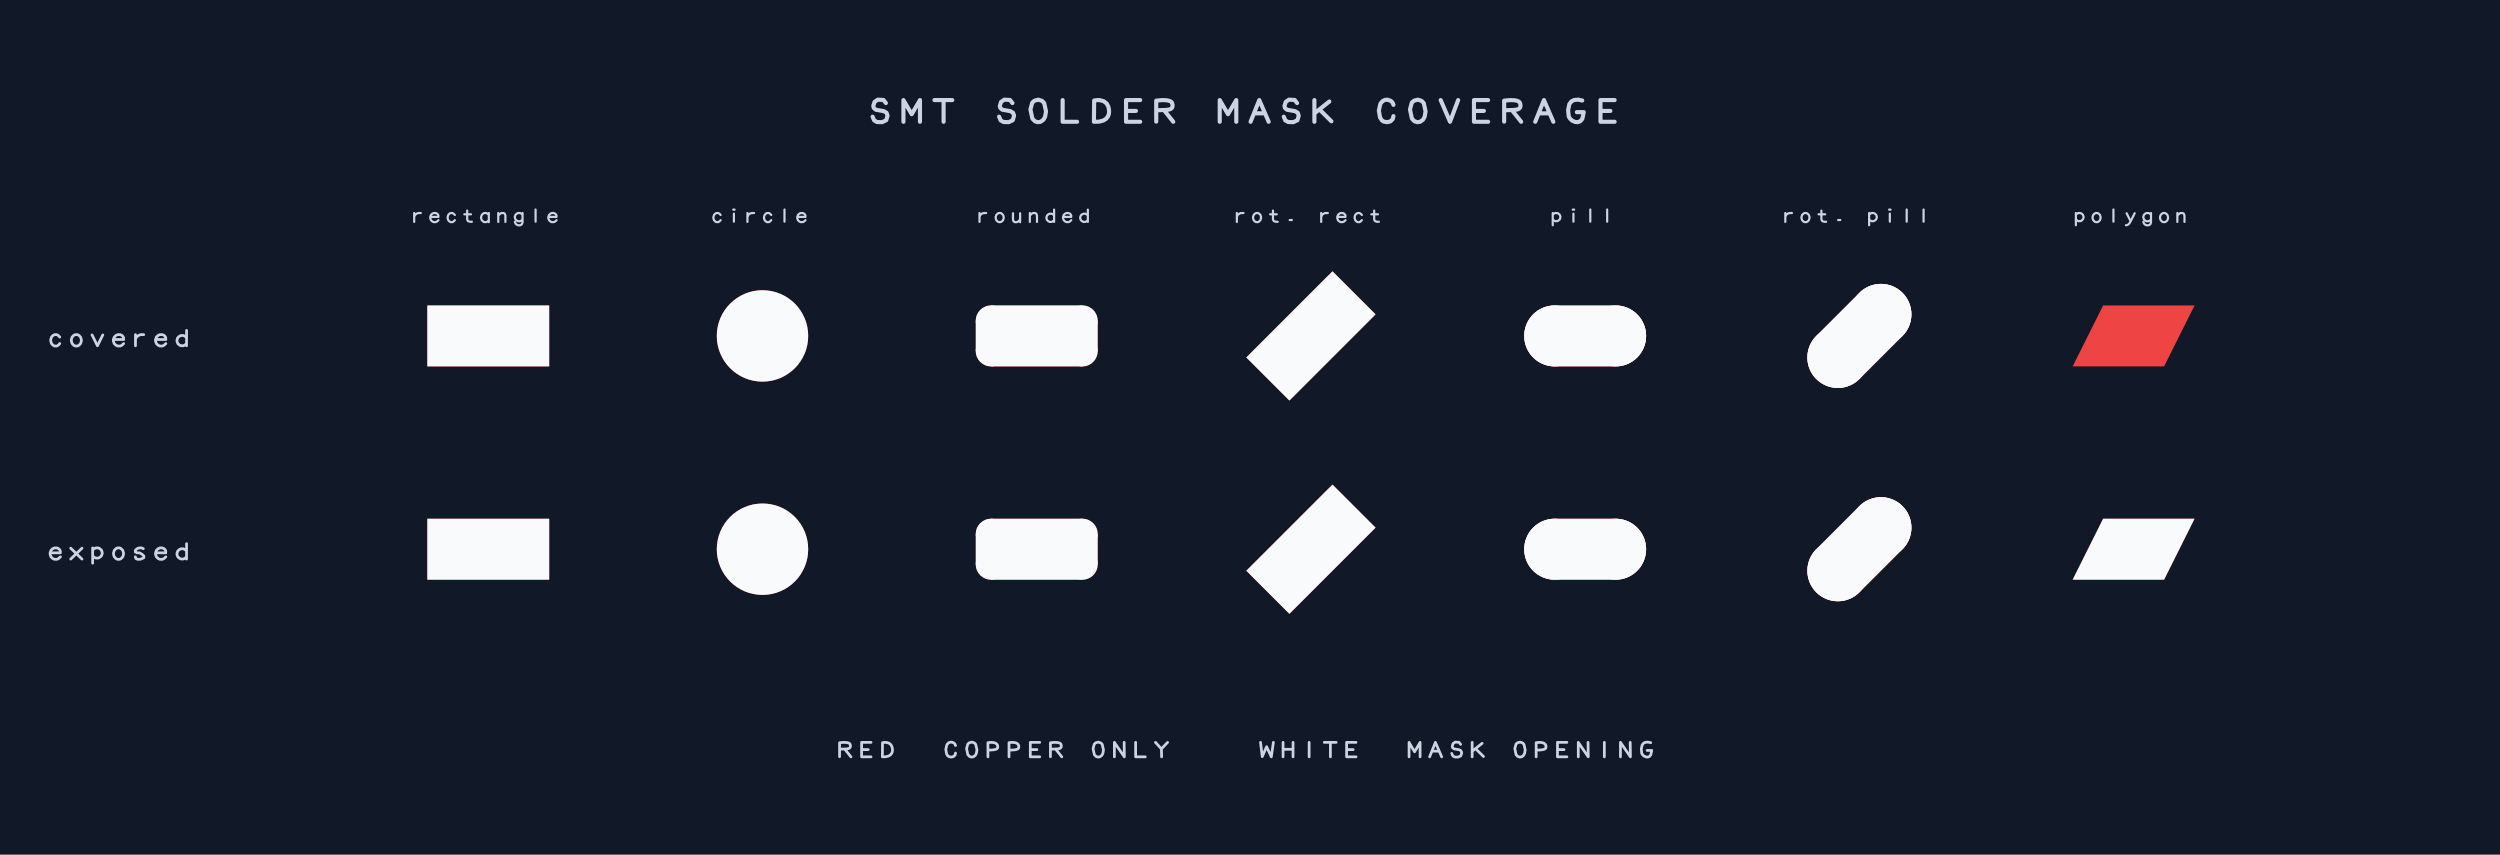
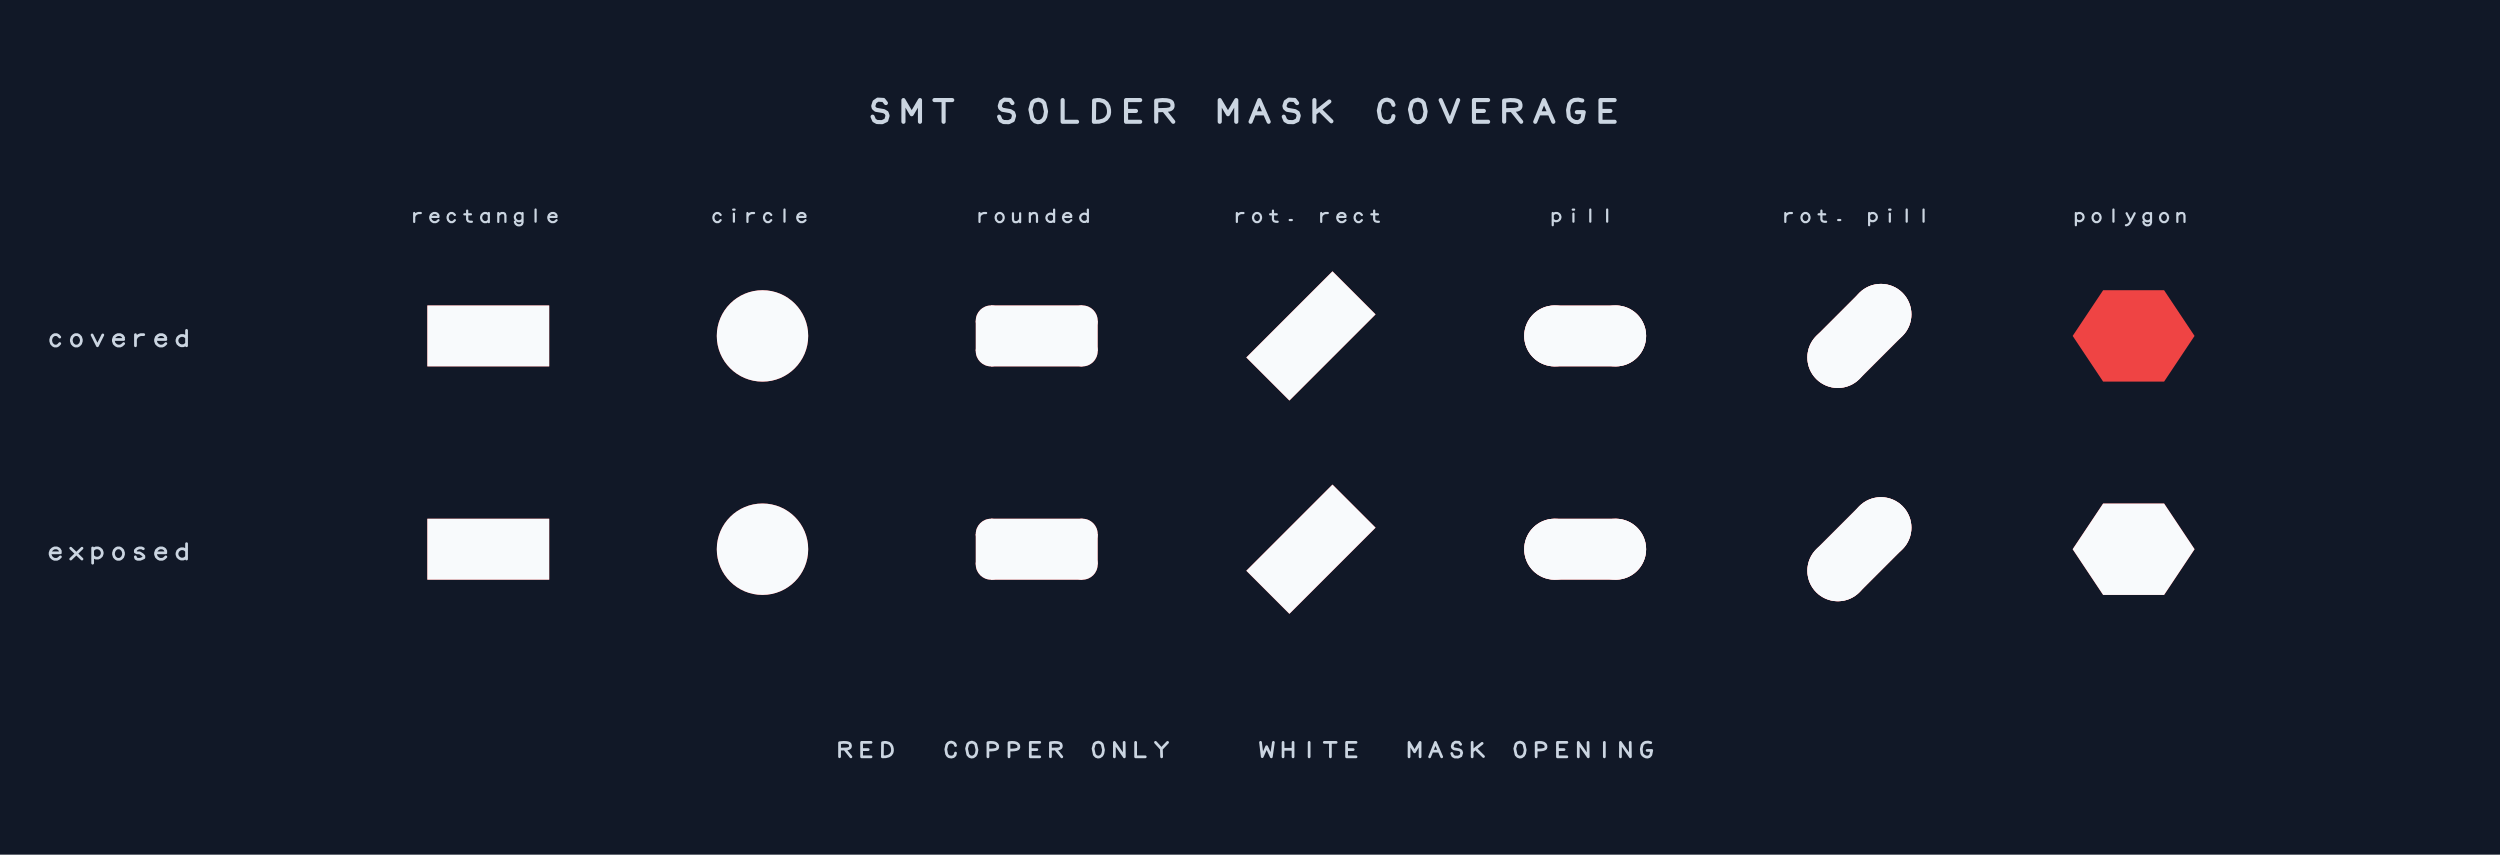
<svg xmlns="http://www.w3.org/2000/svg" xmlns:xlink="http://www.w3.org/1999/xlink" version="1.1" stroke-linecap="round" stroke-linejoin="round" stroke-width="0" fill-rule="evenodd" viewBox="-41025 -14025 82050 28050" width="82.05mm" height="28.05mm">
  <defs>
    <rect x="-2000" y="-1000" width="4000" height="2000" id="covered-rect-smtpad-mask-repro-F_Cu_pad-13" />
    <circle cx="0" cy="0" r="1500" id="covered-rect-smtpad-mask-repro-F_Cu_pad-14" />
    <g id="covered-rect-smtpad-mask-repro-F_Cu_pad-15">
      <polygon points="-1500,500 1500,500 1500,-500 -1500,-500" />
      <circle cx="-1500" cy="500" r="500" />
      <circle cx="1500" cy="500" r="500" />
      <circle cx="1500" cy="-500" r="500" />
      <circle cx="-1500" cy="-500" r="500" />
      <polygon points="-1500,0 1500,0 1500,1000 -1500,1000" />
      <polygon points="2000,500 2000,-500 1000,-500 1000,500" />
      <polygon points="1500,-1000 -1500,-1000 -1500,0 1500,0" />
      <polygon points="-1000,-500 -1000,500 -2000,500 -2000,-500" />
    </g>
    <circle cx="0" cy="0" r="1000" id="covered-rect-smtpad-mask-repro-F_Cu_pad-16" />
    <rect x="-2000" y="-1000" width="4000" height="2000" id="covered-rect-smtpad-mask-repro-F_Mask_pad-13" />
    <circle cx="0" cy="0" r="1500" id="covered-rect-smtpad-mask-repro-F_Mask_pad-14" />
    <g id="covered-rect-smtpad-mask-repro-F_Mask_pad-15">
      <polygon points="-1500,500 1500,500 1500,-500 -1500,-500" />
      <circle cx="-1500" cy="500" r="500" />
      <circle cx="1500" cy="500" r="500" />
      <circle cx="1500" cy="-500" r="500" />
      <circle cx="-1500" cy="-500" r="500" />
      <polygon points="-1500,0 1500,0 1500,1000 -1500,1000" />
      <polygon points="2000,500 2000,-500 1000,-500 1000,500" />
      <polygon points="1500,-1000 -1500,-1000 -1500,0 1500,0" />
      <polygon points="-1000,-500 -1000,500 -2000,500 -2000,-500" />
    </g>
    <circle cx="0" cy="0" r="1000" id="covered-rect-smtpad-mask-repro-F_Mask_pad-16" />
  </defs>
  <rect x="-41025" y="-14025" width="82050" height="28050" fill="#111827" />
  <g transform="scale(1,-1)">
    <g id="covered-rect-smtpad-mask-repro-F_Cu" fill="#ef4444" stroke="#ef4444">
      <use xlink:href="#covered-rect-smtpad-mask-repro-F_Cu_pad-13" x="-25000" y="3000" />
      <use xlink:href="#covered-rect-smtpad-mask-repro-F_Cu_pad-14" x="-16000" y="3000" />
      <use xlink:href="#covered-rect-smtpad-mask-repro-F_Cu_pad-15" x="-7000" y="3000" />
      <path d="M -121.32 2292.893 2707.107 5121.32 4121.32 3707.107 1292.893 878.68 -121.32 2292.893" />
      <use xlink:href="#covered-rect-smtpad-mask-repro-F_Cu_pad-16" x="10000" y="3000" />
      <use xlink:href="#covered-rect-smtpad-mask-repro-F_Cu_pad-16" x="12000" y="3000" />
      <path d="M 10000 3000 12000 3000" fill="none" stroke-width="2000" />
      <use xlink:href="#covered-rect-smtpad-mask-repro-F_Cu_pad-16" x="19292.893" y="2292.893" />
      <use xlink:href="#covered-rect-smtpad-mask-repro-F_Cu_pad-16" x="20707.107" y="3707.107" />
      <path d="M 19292.893 2292.893 20707.107 3707.107" fill="none" stroke-width="2000" />
-       <path d="M 27000 2000 30000 2000 31000 4000 28000 4000 27000 2000" />
+       <path d="M 27000 3000 28000 1500 30000 1500 31000 3000 30000 4500 28000 4500 27000 3000" />
      <use xlink:href="#covered-rect-smtpad-mask-repro-F_Cu_pad-13" x="-25000" y="-4000" />
      <use xlink:href="#covered-rect-smtpad-mask-repro-F_Cu_pad-14" x="-16000" y="-4000" />
      <use xlink:href="#covered-rect-smtpad-mask-repro-F_Cu_pad-15" x="-7000" y="-4000" />
      <path d="M -121.32 -4707.107 2707.107 -1878.68 4121.32 -3292.893 1292.893 -6121.32 -121.32 -4707.107" />
      <use xlink:href="#covered-rect-smtpad-mask-repro-F_Cu_pad-16" x="10000" y="-4000" />
      <use xlink:href="#covered-rect-smtpad-mask-repro-F_Cu_pad-16" x="12000" y="-4000" />
      <path d="M 10000 -4000 12000 -4000" fill="none" stroke-width="2000" />
      <use xlink:href="#covered-rect-smtpad-mask-repro-F_Cu_pad-16" x="19292.893" y="-4707.107" />
      <use xlink:href="#covered-rect-smtpad-mask-repro-F_Cu_pad-16" x="20707.107" y="-3292.893" />
      <path d="M 19292.893 -4707.107 20707.107 -3292.893" fill="none" stroke-width="2000" />
-       <path d="M 27000 -5000 30000 -5000 31000 -3000 28000 -3000 27000 -5000" />
+       <path d="M 27000 -4000 28000 -5500 30000 -5500 31000 -4000 30000 -2500 28000 -2500 27000 -4000" />
    </g>
    <g id="covered-rect-smtpad-mask-repro-F_Mask" fill="#f8fafc" stroke="#f8fafc">
      <use xlink:href="#covered-rect-smtpad-mask-repro-F_Mask_pad-13" x="-25000" y="3000" />
      <use xlink:href="#covered-rect-smtpad-mask-repro-F_Mask_pad-14" x="-16000" y="3000" />
      <use xlink:href="#covered-rect-smtpad-mask-repro-F_Mask_pad-15" x="-7000" y="3000" />
      <path d="M -121.32 2292.893 2707.107 5121.32 4121.32 3707.107 1292.893 878.68 -121.32 2292.893" />
      <use xlink:href="#covered-rect-smtpad-mask-repro-F_Mask_pad-16" x="10000" y="3000" />
      <use xlink:href="#covered-rect-smtpad-mask-repro-F_Mask_pad-16" x="12000" y="3000" />
      <path d="M 10000 3000 12000 3000" fill="none" stroke-width="2000" />
      <use xlink:href="#covered-rect-smtpad-mask-repro-F_Mask_pad-16" x="19292.893" y="2292.893" />
      <use xlink:href="#covered-rect-smtpad-mask-repro-F_Mask_pad-16" x="20707.107" y="3707.107" />
      <path d="M 19292.893 2292.893 20707.107 3707.107" fill="none" stroke-width="2000" />
      <use xlink:href="#covered-rect-smtpad-mask-repro-F_Mask_pad-13" x="-25000" y="-4000" />
      <use xlink:href="#covered-rect-smtpad-mask-repro-F_Mask_pad-14" x="-16000" y="-4000" />
      <use xlink:href="#covered-rect-smtpad-mask-repro-F_Mask_pad-15" x="-7000" y="-4000" />
      <path d="M -121.32 -4707.107 2707.107 -1878.68 4121.32 -3292.893 1292.893 -6121.32 -121.32 -4707.107" />
      <use xlink:href="#covered-rect-smtpad-mask-repro-F_Mask_pad-16" x="10000" y="-4000" />
      <use xlink:href="#covered-rect-smtpad-mask-repro-F_Mask_pad-16" x="12000" y="-4000" />
      <path d="M 10000 -4000 12000 -4000" fill="none" stroke-width="2000" />
      <use xlink:href="#covered-rect-smtpad-mask-repro-F_Mask_pad-16" x="19292.893" y="-4707.107" />
      <use xlink:href="#covered-rect-smtpad-mask-repro-F_Mask_pad-16" x="20707.107" y="-3292.893" />
      <path d="M 19292.893 -4707.107 20707.107 -3292.893" fill="none" stroke-width="2000" />
-       <path d="M 27000 -5000 30000 -5000 31000 -3000 28000 -3000 27000 -5000" />
+       <path d="M 27000 -4000 28000 -5500 30000 -5500 31000 -4000 30000 -2500 28000 -2500 27000 -4000" />
    </g>
    <g id="covered-rect-smtpad-mask-repro-F_SilkScreen" fill="#cbd5e1" stroke="#cbd5e1">
      <path d="M -11949.747 10642.45 -12028.942 10744.149 -12216.664 10754.296 -12321.882 10681.057 -12364.838 10546.684 -12347.047 10480.337 -12280.479 10423.028 -12016.692 10376.816 -11927.95 10322.191 -11895.021 10227.71 -11938.398 10079.942 -12070.885 10015.725 -12241.228 10020.506 -12334.389 10072.61 -12386.696 10195.149 M -11374.253 10028.582 -11374.253 10740.454 -11102.78 10276.883 -10831.308 10740.454 -10831.308 10028.582 M -10356.684 10740.454 -9772.722 10740.454 M -10056.032 10740.454 -10056.032 10028.582 M -7797.435 10642.45 -7876.63 10744.149 -8064.352 10754.296 -8169.57 10681.057 -8212.526 10546.684 -8194.735 10480.337 -8128.167 10423.028 -7864.38 10376.816 -7775.638 10322.191 -7742.709 10227.71 -7786.086 10079.942 -7918.573 10015.725 -8088.916 10020.506 -8182.077 10072.61 -8234.384 10195.149 M -6964.888 10015.725 -7058.194 10044.755 -7143.486 10133.076 -7206.561 10432.858 -7146.481 10657.232 -7072.768 10721.138 -6945.14 10754.296 -6824.979 10714.494 -6754.626 10641.747 -6694.377 10368.441 -6724.362 10195.895 -6777.796 10096.174 -6872.708 10028.249 -6964.888 10015.725 M -6149.256 10740.454 -6149.256 10028.582 -5675.524 10028.582 M -5122.713 10028.582 -5114.96 10725.668 -5010.612 10740.454 -4930.675 10738.735 -4800.829 10703.618 -4704.806 10627.781 -4649.905 10525.667 -4628.019 10419.788 -4625.911 10340.071 -4635.922 10271.75 -4656.4 10213.96 -4722.145 10126.52 -4809.916 10070.855 -4953.927 10031.845 -5122.713 10028.582 M -4068.23 10740.454 -4068.23 10028.582 M -4068.23 10740.454 -3604.239 10740.454 M -4068.23 10384.52 -3743.437 10384.52 M -4068.23 10028.582 -3604.239 10028.582 M -3077.576 10033.682 -3077.576 10722.016 -2875.751 10740.454 -2734.094 10734.29 -2648.64 10715.348 -2612.708 10699.905 -2583.135 10679.805 -2561.287 10654.542 -2542.023 10586.036 -2543.831 10525.283 -2563.548 10481.292 -2598.936 10451.156 -2647.756 10431.961 -2741.279 10417.324 -3064.198 10405.892 M -2796.027 10376.829 -2518.737 10028.582 M -993.473 10028.582 -993.473 10740.454 -722 10276.883 -450.528 10740.454 -450.528 10028.582 M 18.97 10028.582 304.688 10740.454 613.185 10028.582 M 163.068 10306.253 455.225 10306.253 M 1545.267 10642.45 1466.072 10744.149 1278.35 10754.296 1173.132 10681.057 1130.176 10546.684 1147.967 10480.337 1214.535 10423.028 1478.322 10376.816 1567.064 10322.191 1599.993 10227.71 1556.616 10079.942 1424.129 10015.725 1253.786 10020.506 1160.625 10072.61 1108.318 10195.149 M 2113.327 10740.454 2113.327 10028.582 M 2603.527 10692.996 2113.327 10302.786 M 2299.264 10413.521 2671.141 10044.402 M 4707.819 10584.161 4675.658 10662.544 4616.662 10718.042 4504.934 10754.296 4422.371 10743.225 4349.613 10706.065 4278.567 10620.296 4228.96 10395.164 4267.889 10168.846 4325.962 10077.708 4386.339 10035.059 4503.961 10015.725 4606.469 10040.437 4682.369 10112.551 4707.819 10214.332 M 5492.048 10015.725 5398.742 10044.755 5313.45 10133.076 5250.375 10432.858 5310.455 10657.232 5384.168 10721.138 5511.796 10754.296 5631.957 10714.494 5702.31 10641.747 5762.559 10368.441 5732.574 10195.895 5679.14 10096.174 5584.228 10028.249 5492.048 10015.725 M 6257.692 10740.454 6564.555 10028.582 6831.399 10740.454 M 7350.628 10740.454 7350.628 10028.582 M 7350.628 10740.454 7814.619 10740.454 M 7350.628 10384.52 7675.421 10384.52 M 7350.628 10028.582 7814.619 10028.582 M 8341.282 10033.682 8341.282 10722.016 8543.107 10740.454 8684.764 10734.29 8770.218 10715.348 8806.15 10699.905 8835.723 10679.805 8857.571 10654.542 8876.835 10586.036 8875.027 10525.283 8855.31 10481.292 8819.922 10451.156 8771.102 10431.961 8677.579 10417.324 8354.66 10405.892 M 8622.831 10376.829 8900.121 10028.582 M 9361.672 10028.582 9647.39 10740.454 9955.887 10028.582 M 9505.77 10306.253 9797.927 10306.253 M 10903.716 10725.81 10774.132 10754.296 10637.21 10742.92 10549.386 10697.403 10480.064 10606.978 10439.997 10411.758 10461.37 10200.191 10507.688 10123.893 10579.174 10062.429 10665.338 10023.729 10755.702 10015.725 10839.788 10046.351 10907.105 10123.534 10953.719 10343.958 10726.855 10344.462 M 11502.94 10740.454 11502.94 10028.582 M 11502.94 10740.454 11966.931 10740.454 M 11502.94 10384.52 11827.733 10384.52 M 11502.94 10028.582 11966.931 10028.582" fill="none" stroke-width="135" />
      <path d="M -39063.466 2962.324 -39113.045 3015.726 -39161.884 3042.041 -39235.884 3042.041 -39285.464 3015.726 -39335.042 2962.324 -39359.462 2881.834 -39359.462 2828.431 -39335.042 2748.715 -39285.464 2695.311 -39235.884 2668.225 -39161.884 2668.225 -39113.045 2695.311 -39063.466 2748.715 M -38557.108 3042.041 -38607.505 3015.726 -38657.9 2962.324 -38683.304 2881.834 -38683.304 2828.431 -38657.9 2748.715 -38607.505 2695.311 -38557.108 2668.225 -38481.718 2668.225 -38431.32 2695.311 -38380.924 2748.715 -38355.52 2828.431 -38355.52 2881.834 -38380.924 2962.324 -38431.32 3015.726 -38481.718 3042.041 -38557.108 3042.041 M -38003.898 3032.813 -37827.36 2676.797 M -37650.821 3032.813 -37827.36 2676.797 M -37304.326 2881.834 -36966.289 2881.834 M -36966.289 2935.235 -36994.177 2988.638 -37022.91 3015.726 -37078.686 3042.041 -37163.196 3042.041 -37219.817 3015.726 -37276.438 2962.324 -37304.326 2881.834 -37304.326 2828.431 -37276.438 2748.715 -37219.817 2695.311 -37163.196 2668.225 -37078.686 2668.225 -37022.91 2695.311 -36966.289 2748.715 M -36578.779 3042.041 -36578.779 2677.443 M -36578.779 2885.785 -36544.897 2964.29 -36477.136 3016.375 -36409.374 3042.041 -36307.733 3042.041 M -35920.222 2881.834 -35582.185 2881.834 M -35582.185 2935.235 -35610.073 2988.638 -35638.806 3015.726 -35694.582 3042.041 -35779.092 3042.041 -35835.713 3015.726 -35892.334 2962.324 -35920.222 2881.834 -35920.222 2828.431 -35892.334 2748.715 -35835.713 2695.311 -35779.092 2668.225 -35694.582 2668.225 -35638.806 2695.311 -35582.185 2748.715 M -34902.096 3181.836 -34902.096 2678.011 M -34902.096 2942.084 -34954.708 2990.034 -35006.538 3013.662 -35085.066 3013.662 -35137.679 2990.034 -35190.294 2942.084 -35216.207 2869.812 -35216.207 2821.861 -35190.294 2750.283 -35137.679 2702.332 -35085.066 2678.011 -35006.538 2678.011 -34954.708 2702.332 -34902.096 2750.283" fill="none" stroke-width="90" />
      <path d="M -39380.482 -4118.166 -39042.445 -4118.166 M -39042.445 -4064.765 -39070.333 -4011.362 -39099.066 -3984.274 -39154.842 -3957.959 -39239.352 -3957.959 -39295.973 -3984.274 -39352.594 -4037.676 -39380.482 -4118.166 -39380.482 -4171.569 -39352.594 -4251.285 -39295.973 -4304.689 -39239.352 -4331.776 -39154.842 -4331.776 -39099.066 -4304.689 -39042.445 -4251.285 M -38704.153 -3967.187 -38334.67 -4323.203 M -38334.67 -3967.187 -38704.153 -4323.203 M -37984.245 -3957.959 -37984.245 -4457.971 M -37984.245 -4029.094 -37931.688 -3981.441 -37879.917 -3957.959 -37801.475 -3957.959 -37748.917 -3981.441 -37696.362 -4029.094 -37670.474 -4100.918 -37670.474 -4148.572 -37696.362 -4219.706 -37748.917 -4267.359 -37801.475 -4291.53 -37879.917 -4291.53 -37931.688 -4267.359 -37984.245 -4219.706 M -37173.004 -3957.959 -37223.401 -3984.274 -37273.796 -4037.676 -37299.2 -4118.166 -37299.2 -4171.569 -37273.796 -4251.285 -37223.401 -4304.689 -37173.004 -4331.776 -37097.614 -4331.776 -37047.216 -4304.689 -36996.82 -4251.285 -36971.416 -4171.569 -36971.416 -4118.166 -36996.82 -4037.676 -37047.216 -3984.274 -37097.614 -3957.959 -37173.004 -3957.959 M -36321.085 -3984.274 -36373.444 -3957.959 -36460.71 -3957.959 -36530.521 -3984.274 -36582.88 -4037.676 -36582.88 -4091.078 -36530.521 -4118.166 -36443.257 -4118.166 -36355.992 -4171.569 -36303.631 -4224.971 -36303.631 -4278.374 -36355.992 -4304.689 -36425.805 -4331.776 -36513.068 -4331.776 -36565.427 -4304.689 -36582.88 -4251.285 M -35920.222 -4118.166 -35582.185 -4118.166 M -35582.185 -4064.765 -35610.073 -4011.362 -35638.806 -3984.274 -35694.582 -3957.959 -35779.092 -3957.959 -35835.713 -3984.274 -35892.334 -4037.676 -35920.222 -4118.166 -35920.222 -4171.569 -35892.334 -4251.285 -35835.713 -4304.689 -35779.092 -4331.776 -35694.582 -4331.776 -35638.806 -4304.689 -35582.185 -4251.285 M -34902.096 -3818.164 -34902.096 -4321.99 M -34902.096 -4057.916 -34954.708 -4009.966 -35006.538 -3986.338 -35085.066 -3986.338 -35137.679 -4009.966 -35190.294 -4057.916 -35216.207 -4130.188 -35216.207 -4178.139 -35190.294 -4249.717 -35137.679 -4297.668 -35085.066 -4321.99 -35006.538 -4321.99 -34954.708 -4297.668 -34902.096 -4249.717" fill="none" stroke-width="90" />
      <path d="M -13470.576 -10810.878 -13470.576 -10351.989 -13336.025 -10339.697 -13241.587 -10343.807 -13184.618 -10356.435 -13160.663 -10366.73 -13140.948 -10380.13 -13126.383 -10396.972 -13113.54 -10442.643 -13114.745 -10483.145 -13127.89 -10512.472 -13151.482 -10532.563 -13184.029 -10545.359 -13246.378 -10555.117 -13461.657 -10562.739 M -13282.876 -10582.114 -13098.016 -10814.279 M -12746.907 -10339.697 -12746.907 -10814.279 M -12746.907 -10339.697 -12437.58 -10339.697 M -12746.907 -10576.987 -12530.379 -10576.987 M -12746.907 -10814.279 -12437.58 -10814.279 M -12065.792 -10814.279 -12060.623 -10349.555 -11991.058 -10339.697 -11937.766 -10340.843 -11851.203 -10364.255 -11787.187 -10414.813 -11750.586 -10482.889 -11735.996 -10553.474 -11734.591 -10606.619 -11741.265 -10652.167 -11754.917 -10690.693 -11798.746 -10748.987 -11857.261 -10786.097 -11953.268 -10812.103 -12065.792 -10814.279 M -9664.416 -10443.893 -9685.857 -10391.637 -9725.187 -10354.639 -9799.673 -10330.469 -9854.715 -10337.85 -9903.22 -10362.624 -9950.584 -10419.802 -9983.655 -10569.891 -9957.703 -10720.77 -9918.987 -10781.528 -9878.736 -10809.961 -9800.321 -10822.85 -9731.983 -10806.375 -9681.383 -10758.299 -9664.416 -10690.446 M -9141.597 -10822.85 -9203.801 -10803.497 -9260.662 -10744.616 -9302.712 -10544.762 -9262.658 -10395.179 -9213.517 -10352.574 -9128.431 -10330.469 -9048.324 -10357.004 -9001.422 -10405.502 -8961.256 -10587.706 -8981.246 -10702.737 -9016.869 -10769.217 -9080.143 -10814.501 -9141.597 -10822.85 M -8601.26 -10814.279 -8601.26 -10348.653 -8505.722 -10339.697 -8420.256 -10345.295 -8364.683 -10360.36 -8339.835 -10372.536 -8300.204 -10408.25 -8282.593 -10446.61 -8278.603 -10502.688 -8294.396 -10537.943 -8319.043 -10557.43 -8358.346 -10573.055 -8415.188 -10584.26 -8492.44 -10590.488 -8592.992 -10591.181 M -7909.208 -10814.279 -7909.208 -10348.653 -7813.67 -10339.697 -7728.204 -10345.295 -7672.631 -10360.36 -7647.783 -10372.536 -7608.152 -10408.25 -7590.541 -10446.61 -7586.551 -10502.688 -7602.344 -10537.943 -7626.991 -10557.43 -7666.294 -10573.055 -7723.136 -10584.26 -7800.388 -10590.488 -7900.94 -10591.181 M -7210.491 -10339.697 -7210.491 -10814.279 M -7210.491 -10339.697 -6901.164 -10339.697 M -7210.491 -10576.987 -6993.963 -10576.987 M -7210.491 -10814.279 -6901.164 -10814.279 M -6550.056 -10810.878 -6550.056 -10351.989 -6415.505 -10339.697 -6321.067 -10343.807 -6264.098 -10356.435 -6240.143 -10366.73 -6220.428 -10380.13 -6205.863 -10396.972 -6193.02 -10442.643 -6194.225 -10483.145 -6207.37 -10512.472 -6230.962 -10532.563 -6263.509 -10545.359 -6325.858 -10555.117 -6541.137 -10562.739 M -6362.356 -10582.114 -6177.496 -10814.279 M -4989.285 -10822.85 -5051.489 -10803.497 -5108.35 -10744.616 -5150.4 -10544.762 -5110.346 -10395.179 -5061.205 -10352.574 -4976.119 -10330.469 -4896.012 -10357.004 -4849.11 -10405.502 -4808.944 -10587.706 -4828.934 -10702.737 -4864.557 -10769.217 -4927.831 -10814.501 -4989.285 -10822.85 M -4450.828 -10814.279 -4450.828 -10339.697 -4124.411 -10814.279 -4130.816 -10339.697 M -3753.478 -10339.697 -3753.478 -10814.279 -3437.657 -10814.279 M -3101.587 -10339.697 -2909.042 -10551.895 M -2705.444 -10340.371 -2907.766 -10553.242 -2900.54 -10814.279 M 346.026 -10339.697 401.885 -10808.264 545.665 -10481.019 699.704 -10814.279 767.462 -10339.697 M 1084.904 -10339.697 1084.904 -10814.279 M 1084.904 -10566.961 1409.084 -10566.961 M 1412.688 -10339.697 1412.688 -10814.279 M 1940.848 -10339.697 1940.848 -10814.279 M 2438.246 -10339.697 2827.554 -10339.697 M 2638.681 -10339.697 2638.681 -10814.279 M 3170.289 -10339.697 3170.289 -10814.279 M 3170.289 -10339.697 3479.616 -10339.697 M 3170.289 -10576.987 3386.817 -10576.987 M 3170.289 -10814.279 3479.616 -10814.279 M 5220.127 -10814.279 5220.127 -10339.697 5401.109 -10648.744 5582.09 -10339.697 5582.09 -10814.279 M 5895.089 -10814.279 6085.567 -10339.697 6291.232 -10814.279 M 5991.154 -10629.165 6185.926 -10629.165 M 6912.62 -10405.033 6859.823 -10337.234 6734.675 -10330.469 6664.53 -10379.296 6635.892 -10468.877 6647.753 -10513.109 6692.132 -10551.315 6867.99 -10582.123 6927.151 -10618.539 6949.104 -10681.527 6920.186 -10780.039 6831.862 -10822.85 6718.299 -10819.663 6656.192 -10784.927 6621.32 -10703.234 M 7291.327 -10339.697 7291.327 -10814.279 M 7618.127 -10371.336 7291.327 -10631.476 M 7415.285 -10557.653 7663.202 -10803.732 M 8851.755 -10822.85 8789.551 -10803.497 8732.69 -10744.616 8690.64 -10544.762 8730.694 -10395.179 8779.835 -10352.574 8864.921 -10330.469 8945.028 -10357.004 8991.93 -10405.502 9032.096 -10587.706 9012.106 -10702.737 8976.483 -10769.217 8913.209 -10814.501 8851.755 -10822.85 M 9392.092 -10814.279 9392.092 -10348.653 9487.63 -10339.697 9573.096 -10345.295 9628.67 -10360.36 9653.517 -10372.536 9693.148 -10408.25 9710.759 -10446.61 9714.749 -10502.688 9698.956 -10537.943 9674.309 -10557.43 9635.006 -10573.055 9578.165 -10584.26 9500.912 -10590.488 9400.36 -10591.181 M 10090.809 -10339.697 10090.809 -10814.279 M 10090.809 -10339.697 10400.136 -10339.697 M 10090.809 -10576.987 10307.338 -10576.987 M 10090.809 -10814.279 10400.136 -10814.279 M 10774.316 -10814.279 10774.316 -10339.697 11100.733 -10814.279 11094.328 -10339.697 M 11629.576 -10339.697 11629.576 -10814.279 M 12158.42 -10814.279 12158.42 -10339.697 12484.837 -10814.279 12478.432 -10339.697 M 13151.586 -10349.46 13065.197 -10330.469 12973.915 -10338.054 12915.366 -10368.398 12869.151 -10428.681 12842.44 -10558.828 12856.688 -10699.872 12887.568 -10750.738 12935.225 -10791.714 12992.668 -10817.514 13052.91 -10822.85 13108.967 -10802.433 13153.845 -10750.977 13184.921 -10604.028 13033.679 -10603.692" fill="none" stroke-width="90" />
      <path d="M -27431.231 7033.633 -27431.231 6741.954 M -27431.231 6908.628 -27404.126 6971.432 -27349.917 7013.1 -27295.708 7033.633 -27214.394 7033.633 M -26904.386 6905.468 -26633.956 6905.468 M -26633.956 6948.188 -26656.267 6990.911 -26679.253 7012.58 -26723.874 7033.633 -26791.481 7033.633 -26836.778 7012.58 -26882.075 6969.859 -26904.386 6905.468 -26904.386 6862.745 -26882.075 6798.972 -26836.778 6756.249 -26791.481 6734.58 -26723.874 6734.58 -26679.253 6756.249 -26633.956 6798.972 M -26097.131 6969.859 -26136.795 7012.58 -26175.866 7033.633 -26235.066 7033.633 -26274.729 7012.58 -26314.392 6969.859 -26333.928 6905.468 -26333.928 6862.745 -26314.392 6798.972 -26274.729 6756.249 -26235.066 6734.58 -26175.866 6734.58 -26136.795 6756.249 -26097.131 6798.972 M -25692.684 7113.203 -25692.684 6817.133 -25661.89 6765.179 -25600.296 6747.525 -25538.704 6747.525 M -25785.072 6991.153 -25569.5 6991.153 M -24981.644 7033.633 -24981.644 6734.58 M -24981.644 6969.859 -25024.056 7012.58 -25065.836 7033.633 -25129.136 7033.633 -25171.547 7012.58 -25213.958 6969.859 -25234.848 6905.466 -25234.848 6862.745 -25213.958 6798.971 -25171.547 6756.249 -25129.136 6734.58 -25065.836 6734.58 -25024.056 6756.249 -24981.644 6798.971 M -24671.636 7033.633 -24671.636 6741.954 M -24671.636 6950.296 -24607.855 7013.1 -24565.138 7033.633 -24501.356 7033.633 -24458.931 7013.1 -24437.573 6950.296 -24437.573 6741.954 M -23875.318 7033.633 -23875.318 6725.939 -23896.049 6668.526 -23917.409 6649.016 -23958.872 6630.063 -24021.695 6630.063 -24063.785 6649.016 -24105.876 6687.478 -24126.607 6745.449 M -23875.318 6976.218 -23917.409 7014.68 -23958.872 7033.633 -24021.695 7033.633 -24063.785 7014.68 -24105.876 6976.218 -24126.607 6918.247 -24126.607 6879.785 -24105.876 6822.372 -24063.785 6783.91 -24021.695 6764.401 -23958.872 6764.401 -23917.409 6783.91 -23875.318 6822.372 M -23447.321 7148.477 -23447.321 6749.993 M -23028.895 6905.468 -22758.464 6905.468 M -22758.464 6948.188 -22780.775 6990.911 -22803.762 7012.58 -22848.383 7033.633 -22915.99 7033.633 -22961.287 7012.58 -23006.584 6969.859 -23028.895 6905.468 -23028.895 6862.745 -23006.584 6798.972 -22961.287 6756.249 -22915.99 6734.58 -22848.383 6734.58 -22803.762 6756.249 -22758.464 6798.972" fill="none" stroke-width="72" />
      <path d="M -17373.952 6969.859 -17413.615 7012.58 -17452.687 7033.633 -17511.886 7033.633 -17551.55 7012.58 -17591.213 6969.859 -17610.749 6905.468 -17610.749 6862.745 -17591.213 6798.972 -17551.55 6756.249 -17511.886 6734.58 -17452.687 6734.58 -17413.615 6756.249 -17373.952 6798.972 M -16961.109 7145.469 -16916.309 7145.469 M -16938.736 7013.39 -16938.736 6749.782 M -16493.485 7033.633 -16493.485 6741.954 M -16493.485 6908.628 -16466.38 6971.432 -16412.171 7013.1 -16357.962 7033.633 -16276.649 7033.633 M -15713.027 6969.859 -15752.691 7012.58 -15791.762 7033.633 -15850.962 7033.633 -15890.625 7012.58 -15930.288 6969.859 -15949.824 6905.468 -15949.824 6862.745 -15930.288 6798.972 -15890.625 6756.249 -15850.962 6734.58 -15791.762 6734.58 -15752.691 6756.249 -15713.027 6798.972 M -15277.784 7148.477 -15277.784 6749.993 M -14859.357 6905.468 -14588.927 6905.468 M -14588.927 6948.188 -14611.238 6990.911 -14634.224 7012.58 -14678.845 7033.633 -14746.453 7033.633 -14791.749 7012.58 -14837.046 6969.859 -14859.357 6905.468 -14859.357 6862.745 -14837.046 6798.972 -14791.749 6756.249 -14746.453 6734.58 -14678.845 6734.58 -14634.224 6756.249 -14588.927 6798.972" fill="none" stroke-width="72" />
      <path d="M -8877.589 7033.633 -8877.589 6741.954 M -8877.589 6908.628 -8850.484 6971.432 -8796.275 7013.1 -8742.066 7033.633 -8660.753 7033.633 M -8245.686 7033.633 -8286.004 7012.58 -8326.32 6969.859 -8346.643 6905.468 -8346.643 6862.745 -8326.32 6798.972 -8286.004 6756.249 -8245.686 6734.58 -8185.375 6734.58 -8145.056 6756.249 -8104.739 6798.972 -8084.416 6862.745 -8084.416 6905.468 -8104.739 6969.859 -8145.056 7012.58 -8185.375 7033.633 -8245.686 7033.633 M -7778.919 7025.703 -7778.919 6817.365 -7757.562 6755.162 -7715.138 6734.026 -7651.356 6734.026 -7608.639 6755.162 -7544.856 6817.365 M -7544.856 7025.703 -7544.856 6734.026 M -7225.278 7033.633 -7225.278 6741.954 M -7225.278 6950.296 -7161.497 7013.1 -7118.78 7033.633 -7054.998 7033.633 -7012.573 7013.1 -6991.215 6950.296 -6991.215 6741.954 M -6428.96 7145.469 -6428.96 6742.408 M -6428.96 6953.667 -6471.049 6992.027 -6512.513 7010.93 -6575.336 7010.93 -6617.427 6992.027 -6659.518 6953.667 -6680.249 6895.85 -6680.249 6857.488 -6659.518 6800.226 -6617.427 6761.866 -6575.336 6742.408 -6512.513 6742.408 -6471.049 6761.866 -6428.96 6800.226 M -6136.178 6905.468 -5865.748 6905.468 M -5865.748 6948.188 -5888.059 6990.911 -5911.045 7012.58 -5955.666 7033.633 -6023.273 7033.633 -6068.57 7012.58 -6113.867 6969.859 -6136.178 6905.468 -6136.178 6862.745 -6113.867 6798.972 -6068.57 6756.249 -6023.273 6734.58 -5955.666 6734.58 -5911.045 6756.249 -5865.748 6798.972 M -5321.676 7145.469 -5321.676 6742.408 M -5321.676 6953.667 -5363.766 6992.027 -5405.23 7010.93 -5468.053 7010.93 -5510.143 6992.027 -5552.235 6953.667 -5572.966 6895.85 -5572.966 6857.488 -5552.235 6800.226 -5510.143 6761.866 -5468.053 6742.408 -5405.23 6742.408 -5363.766 6761.866 -5321.676 6800.226" fill="none" stroke-width="72" />
      <path d="M -431.231 7033.633 -431.231 6741.954 M -431.231 6908.628 -404.126 6971.432 -349.917 7013.1 -295.708 7033.633 -214.394 7033.633 M 200.672 7033.633 160.354 7012.58 120.039 6969.859 99.716 6905.468 99.716 6862.745 120.039 6798.972 160.354 6756.249 200.672 6734.58 260.984 6734.58 301.303 6756.249 341.619 6798.972 361.942 6862.745 361.942 6905.468 341.619 6969.859 301.303 7012.58 260.984 7033.633 200.672 7033.633 M 753.674 7113.203 753.674 6817.133 784.469 6765.179 846.062 6747.525 907.654 6747.525 M 661.287 6991.153 876.858 6991.153 M 1372.565 6803.399 1303.659 6803.399 M 2336.977 7033.633 2336.977 6741.954 M 2336.977 6908.628 2364.082 6971.432 2418.291 7013.1 2472.5 7033.633 2553.814 7033.633 M 2863.822 6905.468 3134.252 6905.468 M 3134.252 6948.188 3111.941 6990.911 3088.955 7012.58 3044.334 7033.633 2976.727 7033.633 2931.43 7012.58 2886.133 6969.859 2863.822 6905.468 2863.822 6862.745 2886.133 6798.972 2931.43 6756.249 2976.727 6734.58 3044.334 6734.58 3088.955 6756.249 3134.252 6798.972 M 3671.077 6969.859 3631.413 7012.58 3592.342 7033.633 3533.142 7033.633 3493.479 7012.58 3453.816 6969.859 3434.28 6905.468 3434.28 6862.745 3453.816 6798.972 3493.479 6756.249 3533.142 6734.58 3592.342 6734.58 3631.413 6756.249 3671.077 6798.972 M 4075.524 7113.203 4075.524 6817.133 4106.318 6765.179 4167.912 6747.525 4229.504 6747.525 M 3983.136 6991.153 4198.708 6991.153" fill="none" stroke-width="72" />
      <path d="M 9935.783 7033.633 9935.783 6633.623 M 9935.783 6976.725 9977.829 7014.847 10019.245 7033.633 10082 7033.633 10124.046 7014.847 10166.09 6976.725 10186.8 6919.265 10186.8 6881.142 10166.09 6824.235 10124.046 6786.112 10082 6766.776 10019.245 6766.776 9977.829 6786.112 9935.783 6824.235 M 10592.533 7145.469 10637.333 7145.469 M 10614.906 7013.39 10614.906 6749.782 M 11168.575 7148.477 11168.575 6749.993 M 11722.216 7148.477 11722.216 6749.993" fill="none" stroke-width="72" />
      <path d="M 17568.769 7033.633 17568.769 6741.954 M 17568.769 6908.628 17595.874 6971.432 17650.083 7013.1 17704.292 7033.633 17785.606 7033.633 M 18200.672 7033.633 18160.354 7012.58 18120.039 6969.859 18099.716 6905.468 18099.716 6862.745 18120.039 6798.972 18160.354 6756.249 18200.672 6734.58 18260.984 6734.58 18301.303 6756.249 18341.619 6798.972 18361.942 6862.745 18361.942 6905.468 18341.619 6969.859 18301.303 7012.58 18260.984 7033.633 18200.672 7033.633 M 18753.674 7113.203 18753.674 6817.133 18784.469 6765.179 18846.062 6747.525 18907.654 6747.525 M 18661.287 6991.153 18876.858 6991.153 M 19372.565 6803.399 19303.659 6803.399 M 20319.887 7033.633 20319.887 6633.623 M 20319.887 6976.725 20361.933 7014.847 20403.349 7033.633 20466.104 7033.633 20508.15 7014.847 20550.194 6976.725 20570.904 6919.265 20570.904 6881.142 20550.194 6824.235 20508.15 6786.112 20466.104 6766.776 20403.349 6766.776 20361.933 6786.112 20319.887 6824.235 M 20976.637 7145.469 21021.437 7145.469 M 20999.01 7013.39 20999.01 6749.782 M 21552.679 7148.477 21552.679 6749.993 M 22106.32 7148.477 22106.32 6749.993" fill="none" stroke-width="72" />
      <path d="M 27105.321 7033.633 27105.321 6633.623 M 27105.321 6976.725 27147.367 7014.847 27188.783 7033.633 27251.537 7033.633 27293.583 7014.847 27335.627 6976.725 27356.337 6919.265 27356.337 6881.142 27335.627 6824.235 27293.583 6786.112 27251.537 6766.776 27188.783 6766.776 27147.367 6786.112 27105.321 6824.235 M 27754.314 7033.633 27713.996 7012.58 27673.68 6969.859 27653.357 6905.468 27653.357 6862.745 27673.68 6798.972 27713.996 6756.249 27754.314 6734.58 27814.625 6734.58 27854.944 6756.249 27895.261 6798.972 27915.584 6862.745 27915.584 6905.468 27895.261 6969.859 27854.944 7012.58 27814.625 7033.633 27754.314 7033.633 M 28338.112 7148.477 28338.112 6749.993 M 28770.565 7026.25 28902.509 6763.973 M 29035.172 7026.25 28902.509 6763.973 28858.766 6689.038 28814.666 6651.57 28770.565 6633.107 28748.336 6633.107 M 29571.04 7033.633 29571.04 6725.939 29550.31 6668.526 29528.95 6649.016 29487.487 6630.063 29424.663 6630.063 29382.573 6649.016 29340.482 6687.478 29319.751 6745.449 M 29571.04 6976.218 29528.95 7014.68 29487.487 7033.633 29424.663 7033.633 29382.573 7014.68 29340.482 6976.218 29319.751 6918.247 29319.751 6879.785 29340.482 6822.372 29382.573 6783.91 29424.663 6764.401 29487.487 6764.401 29528.95 6783.91 29571.04 6822.372 M 29968.88 7033.633 29928.562 7012.58 29888.247 6969.859 29867.924 6905.468 29867.924 6862.745 29888.247 6798.972 29928.562 6756.249 29968.88 6734.58 30029.192 6734.58 30069.511 6756.249 30109.827 6798.972 30130.15 6862.745 30130.15 6905.468 30109.827 6969.859 30069.511 7012.58 30029.192 7033.633 29968.88 7033.633 M 30435.647 7033.633 30435.647 6741.954 M 30435.647 6950.296 30499.428 7013.1 30542.145 7033.633 30605.927 7033.633 30648.352 7013.1 30669.71 6950.296 30669.71 6741.954" fill="none" stroke-width="72" />
    </g>
  </g>
</svg>
